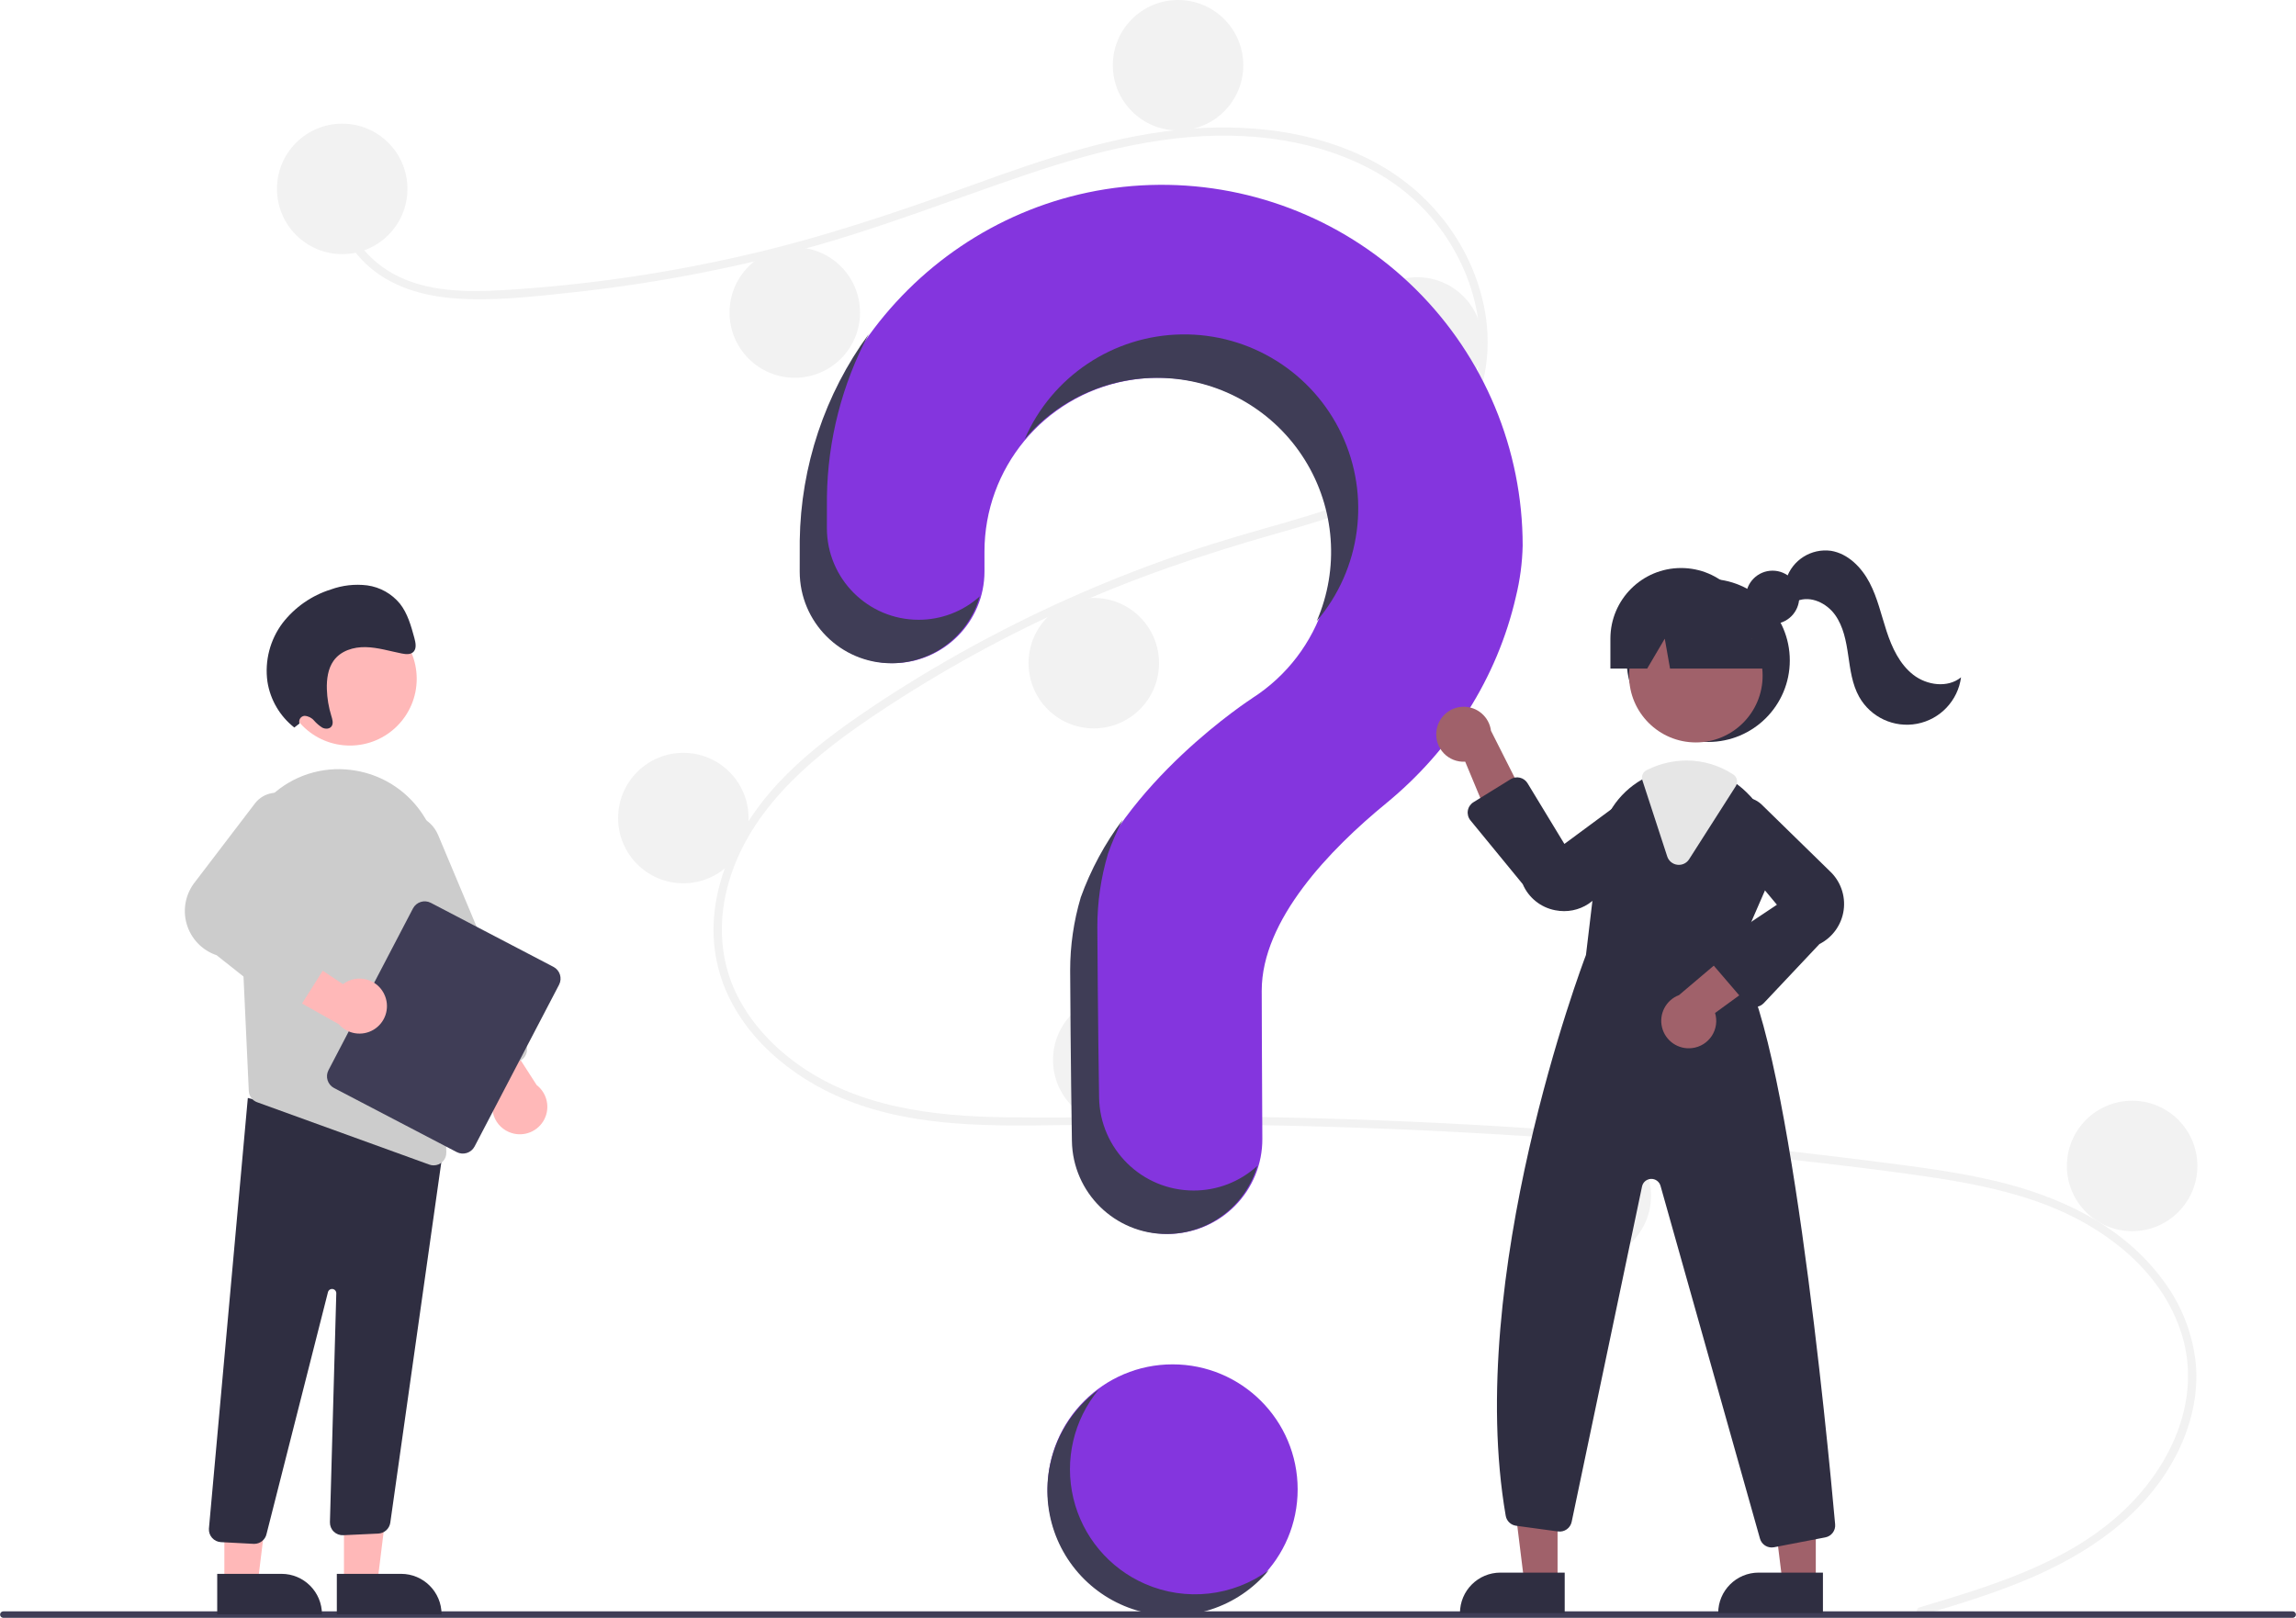
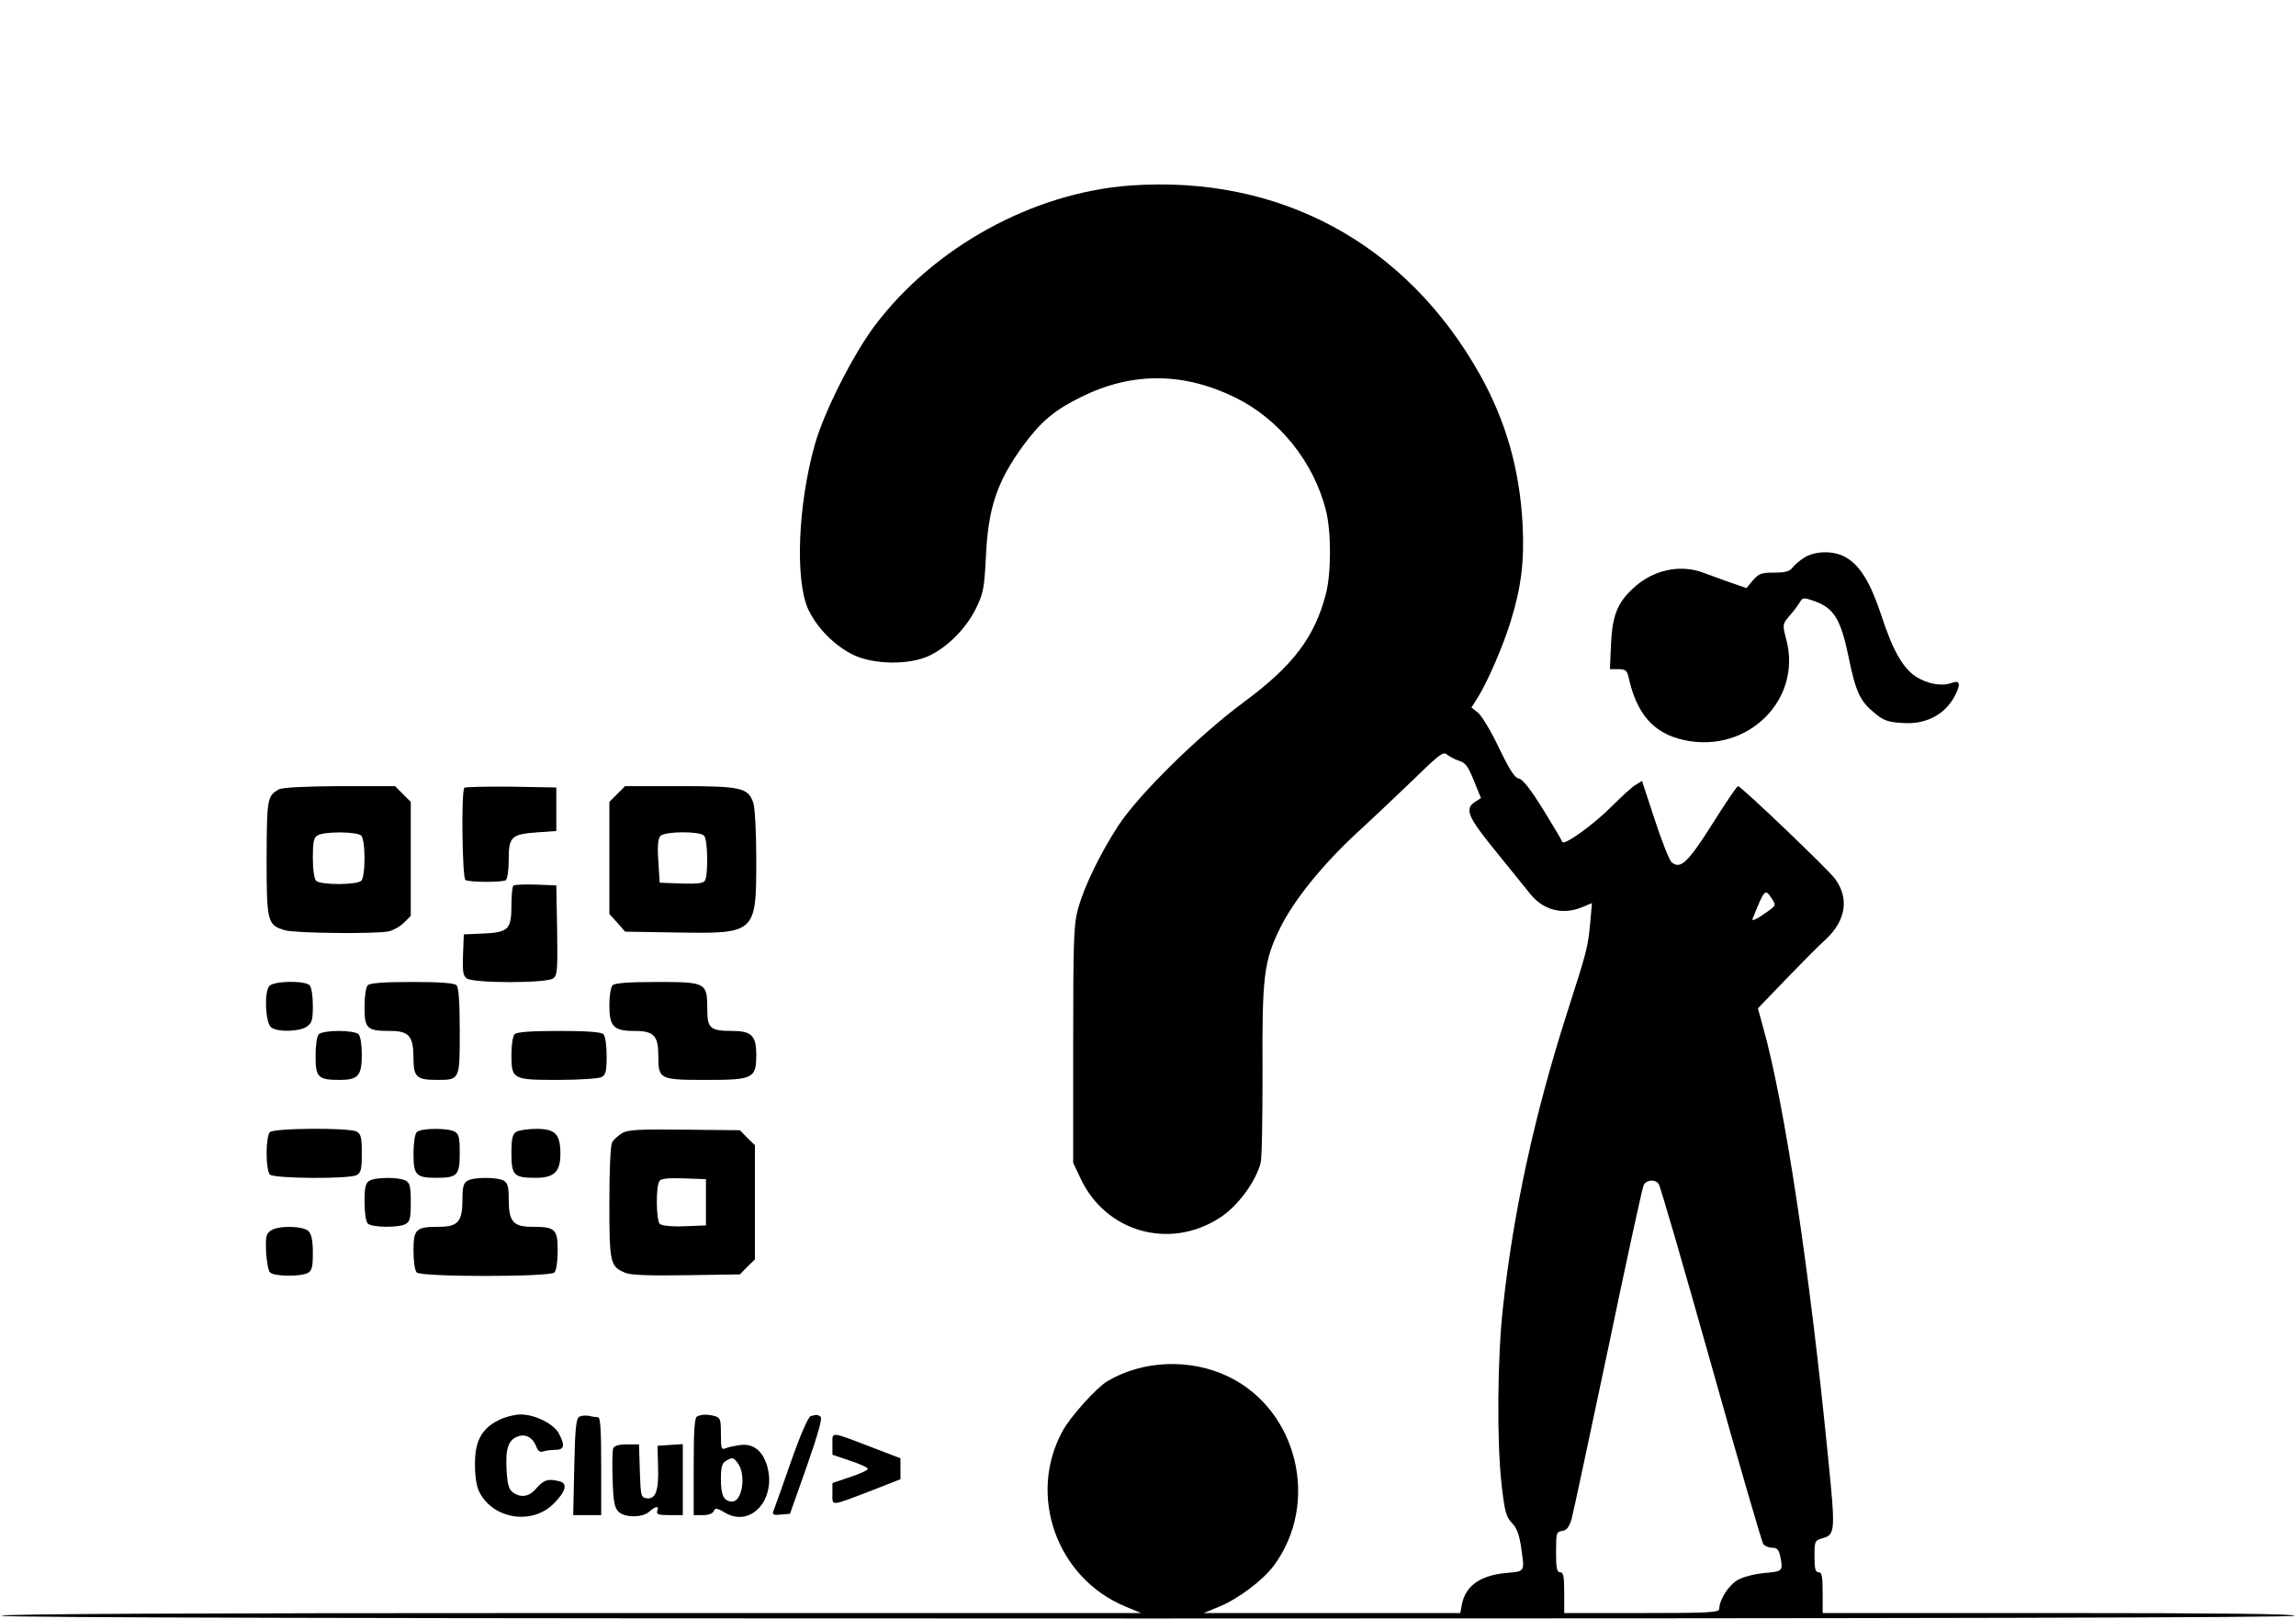
- <svg xmlns="http://www.w3.org/2000/svg" data-name="Layer 1" width="844.675" height="595.262" viewBox="0 0 844.675 595.262">
-   <circle cx="431.393" cy="548" r="46" fill="#8435de" />
-   <path d="M883.862,743.785c25.735-7.729,53.094-15.788,73.503-34.161,18.238-16.418,30.55-41.489,22.995-66.112-7.54-24.572-30.124-40.956-53.442-49.105-13.225-4.622-27.061-7.186-40.891-9.2-15.035-2.19-30.136-3.984-45.23-5.71q-91.677-10.486-184.044-12.811c-30.385-.765-60.764-.747-91.152-.306-27.139.394-55.722.384-80.899-11.151-19.578-8.97-37.348-25.289-42.803-46.734-6.297-24.755,5.318-49.964,21.98-67.892,8.783-9.45,19.047-17.404,29.636-24.717,11.487-7.934,23.375-15.306,35.521-22.188a494.634,494.634,0,0,1,74.767-34.468c12.746-4.634,25.68-8.633,38.728-12.321,11.017-3.115,22.068-6.234,32.716-10.477,20.583-8.204,40.161-22.1,45.395-44.881,4.96-21.591-3.403-45.031-18.065-61.071-16.963-18.557-42.539-26.692-67.06-28.008-27.528-1.478-54.422,5.412-80.297,14.156-27.597,9.326-54.599,20.049-82.778,27.603a556.958,556.958,0,0,1-85.196,15.837c-14.082,1.5-28.59,3.193-42.756,2.045-11.872-.962-23.684-4.454-32.434-12.88-7.503-7.225-11.972-17.154-10.435-27.632.279-1.903,3.17-1.094,2.893.798-1.87,12.755,6.8,24.509,17.484,30.529,12.348,6.958,27.374,6.968,41.122,6.172a537.825,537.825,0,0,0,88.515-12.796c28.593-6.531,56.164-15.866,83.704-25.839,26.156-9.472,52.897-18.716,80.84-20.767,24.246-1.78,49.752,1.752,70.874,14.423,18.564,11.136,32.215,29.707,36.565,51.018,4.25,20.825-1.636,41.785-17.4,56.317-16.321,15.046-38.701,21.479-59.557,27.404-26.452,7.514-52.337,16.298-77.392,27.703a485.824,485.824,0,0,0-72.8,40.928c-22.246,15.202-44.201,34.331-51.237,61.451-3.277,12.633-2.672,26.032,2.812,37.965,4.876,10.61,12.907,19.535,22.262,26.419,22.321,16.424,50.453,19.797,77.414,20.132,30.281.377,60.564-.645,90.855-.148q92.599,1.52,184.819,11.273,23.108,2.446,46.158,5.407c13.822,1.776,27.69,3.541,41.278,6.695,24.162,5.608,47.674,16.392,62.692,36.878a61.319,61.319,0,0,1,11.947,30.446c1.051,11.524-1.77,23.069-6.98,33.321-11.532,22.69-33.134,37.123-56.073,46.605-12.287,5.079-25.032,8.926-37.752,12.746-1.853.557-2.645-2.338-.798-2.893Z" transform="translate(-177.6623 -152.3692)" fill="#f2f2f2" />
-   <circle cx="125.893" cy="69.5" r="24" fill="#f2f2f2" />
-   <circle cx="292.393" cy="115" r="24" fill="#f2f2f2" />
-   <circle cx="433.393" cy="24" r="24" fill="#f2f2f2" />
-   <circle cx="521.393" cy="126" r="24" fill="#f2f2f2" />
-   <circle cx="402.393" cy="244" r="24" fill="#f2f2f2" />
-   <circle cx="251.393" cy="301" r="24" fill="#f2f2f2" />
-   <circle cx="411.393" cy="390" r="24" fill="#f2f2f2" />
-   <circle cx="583.393" cy="440" r="24" fill="#f2f2f2" />
-   <circle cx="784.393" cy="429" r="24" fill="#f2f2f2" />
-   <path d="M604.128,220.373c-71.892.508-130.756,58.93-131.777,130.816-.009.664-.014,5.33-.013,11.434a33.748,33.748,0,0,0,33.744,33.746h0a33.769,33.769,0,0,0,33.761-33.798c-.003-4.152-.006-7.026-.006-7.202a64,64,0,1,1,98.52,53.879l.012.014s-48.028,30.92-62.671,73.335l.012.003a94.004,94.004,0,0,0-3.874,26.768c0,3.725.219,36.321.643,62.778a34.786,34.786,0,0,0,34.79,34.222h0a34.796,34.796,0,0,0,34.794-35.011c-.147-24.229-.227-52.442-.227-54.489,0-26.045,25.125-51.995,45.764-68.917,23.766-19.487,40.868-46.043,47.737-75.999a86.762,86.762,0,0,0,2.499-18.834A132.75,132.75,0,0,0,604.128,220.373Z" transform="translate(-177.6623 -152.3692)" fill="#8435de" />
-   <path d="M1021.147,747.631H178.853a1.191,1.191,0,0,1,0-2.381h842.294a1.191,1.191,0,0,1,0,2.381Z" transform="translate(-177.6623 -152.3692)" fill="#3f3d56" />
-   <circle cx="628.449" cy="242.996" r="30" fill="#2f2e41" />
-   <polygon points="573.012 582.129 560.753 582.129 554.92 534.841 573.015 534.841 573.012 582.129" fill="#a0616a" />
-   <path d="M551.996,578.626h23.644a0,0,0,0,1,0,0v14.887a0,0,0,0,1,0,0H537.109a0,0,0,0,1,0,0v0A14.887,14.887,0,0,1,551.996,578.626Z" fill="#2f2e41" />
-   <polygon points="668.012 582.129 655.753 582.129 649.92 534.841 668.015 534.841 668.012 582.129" fill="#a0616a" />
-   <path d="M646.996,578.626h23.644a0,0,0,0,1,0,0v14.887a0,0,0,0,1,0,0H632.109a0,0,0,0,1,0,0v0A14.887,14.887,0,0,1,646.996,578.626Z" fill="#2f2e41" />
-   <circle cx="623.89" cy="248.61" r="24.561" fill="#a0616a" />
-   <path d="M816.191,504.775l10.99-25.25a31.383,31.383,0,0,0-6.95-35.6,31.873,31.873,0,0,0-3.07-2.67,30.935,30.935,0,0,0-18.99-6.57,32.179,32.179,0,0,0-13.4,2.98c-.36.16-.71.33-1.07.5-.69.33-1.37.69-2.03,1.06a31.678,31.678,0,0,0-15.7,23.88l-4.85,40.64c-1.22,3.19-44.74,118.39-29.52,206.34a4.467,4.467,0,0,0,3.82,3.67l15.43,2.1a4.497,4.497,0,0,0,5.01-3.53l25.89-123.41a3.503,3.503,0,0,1,6.8-.23l36.58,129.78a4.471,4.471,0,0,0,4.31,3.28,5.122,5.122,0,0,0,.87-.08l18.85-3.63a4.471,4.471,0,0,0,3.63-4.81C850.021,682.335,835.301,527.605,816.191,504.775Z" transform="translate(-177.6623 -152.3692)" fill="#2f2e41" />
-   <path d="M706.102,421.419A10.056,10.056,0,0,0,716.696,432.623l13.729,32.992,10.385-15.394-14.629-28.97a10.11,10.11,0,0,0-20.079.169Z" transform="translate(-177.6623 -152.3692)" fill="#a0616a" />
-   <path d="M800.19,537.996a10.056,10.056,0,0,0,8.427-12.913l28.885-21.038-17.39-6.512-24.764,20.977a10.11,10.11,0,0,0,4.842,19.487Z" transform="translate(-177.6623 -152.3692)" fill="#a0616a" />
-   <path d="M753.102,487.61a17.057,17.057,0,0,1-3.298-.325,16.305,16.305,0,0,1-11.948-9.616l-19.234-23.453a4.501,4.501,0,0,1,1.111-6.681l13.684-8.471a4.5,4.5,0,0,1,6.215,1.49l13.556,22.334L779.15,443.702A9.721,9.721,0,0,1,790.46,459.264l-25.912,23.637A16.253,16.253,0,0,1,753.102,487.61Z" transform="translate(-177.6623 -152.3692)" fill="#2f2e41" />
-   <path d="M823.252,522.883c-.035,0-.071,0-.106-.001a4.508,4.508,0,0,1-3.311-1.57l-12.166-14.193a4.5,4.5,0,0,1,.92-6.673l22.781-15.188-20.638-24.812a9.721,9.721,0,0,1,14.887-12.183l25.084,24.513a16.525,16.525,0,0,1-3.675,26.94l-20.501,21.754A4.507,4.507,0,0,1,823.252,522.883Z" transform="translate(-177.6623 -152.3692)" fill="#2f2e41" />
-   <path d="M795.307,470.584a4.632,4.632,0,0,1-.584-.037,4.461,4.461,0,0,1-3.71-3.069l-9.142-28.029a3.083,3.083,0,0,1,1.594-3.725l.297-.14c.269-.128.535-.254.807-.375a32.574,32.574,0,0,1,13.603-3.023,31.327,31.327,0,0,1,17.161,5.157,3.13,3.13,0,0,1,.901,4.294L799.084,468.504A4.455,4.455,0,0,1,795.307,470.584Z" transform="translate(-177.6623 -152.3692)" fill="#e6e6e6" />
-   <circle cx="652.101" cy="219.786" r="9.817" fill="#2f2e41" />
-   <path d="M796.111,361.365h0a26,26,0,0,0-26,26v11h13.529l6.471-11,1.941,11h41.059l-11-11A26,26,0,0,0,796.111,361.365Z" transform="translate(-177.6623 -152.3692)" fill="#2f2e41" />
-   <path d="M834.809,365.431a15.15,15.15,0,0,1,16.481-10.396c6.256,1.046,11.202,6.075,14.149,11.691s4.308,11.903,6.289,17.928,4.791,12.084,9.793,15.984,12.677,4.958,17.59.946a20.118,20.118,0,0,1-37.477,7.181c-2.592-4.612-3.261-10.017-4.03-15.251s-1.767-10.65-4.862-14.94-8.888-7.093-13.804-5.139Z" transform="translate(-177.6623 -152.3692)" fill="#2f2e41" />
-   <path d="M515.609,380.408h0a33.748,33.748,0,0,1-33.744-33.746c-0-6.104.004-10.771.013-11.434a131.507,131.507,0,0,1,15.359-59.909,131.803,131.803,0,0,0-25.359,75.909c-.009.664-.014,5.33-.013,11.434a33.748,33.748,0,0,0,33.744,33.746h0A33.773,33.773,0,0,0,538.097,371.817,33.622,33.622,0,0,1,515.609,380.408Z" transform="translate(-177.6623 -152.3692)" fill="#3f3d56" />
-   <path d="M606.415,291.478a64.004,64.004,0,0,1,55.659,89.413,63.997,63.997,0,1,0-107.426-66.985A63.871,63.871,0,0,1,606.415,291.478Z" transform="translate(-177.6623 -152.3692)" fill="#3f3d56" />
-   <path d="M616.797,590.408h0a34.787,34.787,0,0,1-34.79-34.222c-.423-26.456-.643-59.052-.643-62.778a94.004,94.004,0,0,1,3.874-26.768l-.012-.003a95.069,95.069,0,0,1,5.494-12.701,110.047,110.047,0,0,0-15.494,28.701l.012.003a94.004,94.004,0,0,0-3.874,26.768c0,3.725.219,36.321.643,62.778a34.787,34.787,0,0,0,34.79,34.222h0a34.803,34.803,0,0,0,33.402-25.048A34.66,34.66,0,0,1,616.797,590.408Z" transform="translate(-177.6623 -152.3692)" fill="#3f3d56" />
-   <polygon points="126.541 582.585 138.8 582.584 144.633 535.296 126.538 535.297 126.541 582.585" fill="#ffb8b8" />
-   <path d="M301.576,731.451H340.107a0,0,0,0,1,0,0v14.887a0,0,0,0,1,0,0H316.463A14.887,14.887,0,0,1,301.576,731.451v0A0,0,0,0,1,301.576,731.451Z" transform="translate(464.0541 1325.404) rotate(179.9974)" fill="#2f2e41" />
-   <polygon points="82.541 582.585 94.8 582.584 100.633 535.296 82.538 535.297 82.541 582.585" fill="#ffb8b8" />
-   <path d="M257.576,731.451H296.107a0,0,0,0,1,0,0v14.887a0,0,0,0,1,0,0H272.463A14.887,14.887,0,0,1,257.576,731.451v0A0,0,0,0,1,257.576,731.451Z" transform="translate(376.0541 1325.406) rotate(179.9974)" fill="#2f2e41" />
-   <path d="M270.917,720.411l-11.975-.63a4.673,4.673,0,0,1-4.419-4.967l14.313-158.466,65.911,17.786,6.35-1.732L321.239,712.686a4.696,4.696,0,0,1-4.358,3.945l-12.909.601a4.674,4.674,0,0,1-4.931-4.796l2.339-84.196a1.558,1.558,0,0,0-3.083-.36L275.739,716.692a4.646,4.646,0,0,1-4.569,3.725C271.086,720.418,271.002,720.416,270.917,720.411Z" transform="translate(-177.6623 -152.3692)" fill="#2f2e41" />
-   <circle cx="128.742" cy="249.759" r="24.561" fill="#ffb8b8" />
-   <path d="M265.512,474.287l2.701,58.267.976,21.199a4.642,4.642,0,0,0,3.074,4.175l63.336,22.943a4.477,4.477,0,0,0,1.6.28,4.644,4.644,0,0,0,4.664-4.788L339.266,471.597A36.93,36.93,0,0,0,308.522,435.92c-.613-.093-1.236-.187-1.859-.27a36.249,36.249,0,0,0-29.165,9.441,37.236,37.236,0,0,0-11.986,29.196Z" transform="translate(-177.6623 -152.3692)" fill="#ccc" />
-   <path d="M365.855,569.245a10.064,10.064,0,0,1-5.369-15.227l-21.478-28.56,18.534-1.147,17.554,27.297a10.111,10.111,0,0,1-9.242,17.637Z" transform="translate(-177.6623 -152.3692)" fill="#ffb8b8" />
-   <path d="M350.753,548.85a4.644,4.644,0,0,1-2.541-2.518L315.854,469.237a12.463,12.463,0,1,1,22.984-9.647l32.358,77.095a4.679,4.679,0,0,1-2.5,6.118l-14.365,6.029a4.642,4.642,0,0,1-3.577.017Z" transform="translate(-177.6623 -152.3692)" fill="#ccc" />
-   <path d="M298.508,546.131,329.587,486.622a4.878,4.878,0,0,1,6.575-2.063l45.112,23.56a4.878,4.878,0,0,1,2.063,6.575l-31.079,59.509a4.878,4.878,0,0,1-6.575,2.063L300.571,552.706A4.878,4.878,0,0,1,298.508,546.131Z" transform="translate(-177.6623 -152.3692)" fill="#3f3d56" />
-   <path d="M319.351,518.943a10.064,10.064,0,0,0-15.517-4.46l-29.778-19.754-.051,18.57L302.29,529.21a10.111,10.111,0,0,0,17.06-10.267Z" transform="translate(-177.6623 -152.3692)" fill="#ffb8b8" />
-   <path d="M281.701,523.119l-24.337-19.278a17.163,17.163,0,0,1-7.823-27.135l22.097-28.96a10.096,10.096,0,0,1,17.13,10.284l-17.484,28.6,25.694,12.187a4.674,4.674,0,0,1,1.948,6.72l-10.372,16.414a4.682,4.682,0,0,1-3.167,2.111c-.026.004-.051.008-.077.012A4.696,4.696,0,0,1,281.701,523.119Z" transform="translate(-177.6623 -152.3692)" fill="#ccc" />
-   <path d="M287.845,418.574a2.135,2.135,0,0,1,1.856-2.819,4.93,4.93,0,0,1,3.476,1.715,13.833,13.833,0,0,0,3.071,2.637c1.188.599,2.8.514,3.477-.628.636-1.072.2-2.508-.185-3.753a36.907,36.907,0,0,1-1.63-9.77c-.111-3.7.411-7.562,2.46-10.448,2.644-3.725,7.371-5.139,11.845-5.036s8.875,1.484,13.307,2.357c1.53.301,3.328.456,4.352-.73,1.088-1.261.688-3.301.226-5.004-1.201-4.417-2.475-8.985-5.265-12.552a18.898,18.898,0,0,0-12.061-6.79,28.938,28.938,0,0,0-13.462,1.528,36.096,36.096,0,0,0-17.683,12.319,29.236,29.236,0,0,0-5.578,21.6,26.667,26.667,0,0,0,9.886,16.855Z" transform="translate(-177.6623 -152.3692)" fill="#2f2e41" />
-   <path d="M598.92,735.149a45.994,45.994,0,0,1-17.07-71.489,45.997,45.997,0,1,0,62.569,66.464A45.969,45.969,0,0,1,598.92,735.149Z" transform="translate(-177.6623 -152.3692)" fill="#3f3d56" />
+ <svg xmlns="http://www.w3.org/2000/svg" version="1.0" width="844pt" height="595pt" viewBox="0 0 844 595" preserveAspectRatio="xMidYMid meet">
+   <g transform="translate(0,595) scale(0.1,-0.1)" fill="#000000" stroke="none">
+     <path d="M4155 5268 c-357 -26 -722 -226 -940 -516 -80 -107 -186 -317 -219 -434 -63 -221 -74 -501 -25 -608 33 -70 99 -136 169 -169 74 -34 200 -36 273 -3 68 31 138 101 174 174 28 57 31 75 37 188 8 183 41 280 138 413 65 88 115 130 213 178 186 92 375 91 565 -2 162 -79 289 -237 334 -415 20 -79 20 -229 0 -307 -41 -159 -121 -265 -303 -399 -168 -125 -385 -339 -460 -453 -67 -103 -125 -223 -148 -305 -16 -58 -18 -113 -18 -500 l0 -435 27 -57 c92 -197 326 -264 510 -146 66 41 134 133 152 203 5 17 7 168 7 336 -2 347 5 406 64 526 51 104 157 235 286 354 62 57 158 148 213 201 87 85 102 96 115 84 9 -7 29 -18 45 -23 23 -7 33 -21 54 -73 l26 -64 -22 -14 c-39 -26 -27 -55 76 -181 53 -66 110 -136 126 -156 48 -61 120 -80 192 -50 l36 15 -7 -78 c-8 -86 -12 -99 -85 -327 -119 -372 -197 -729 -235 -1080 -21 -185 -23 -501 -5 -654 11 -99 17 -118 37 -139 18 -18 27 -42 34 -86 14 -98 17 -92 -57 -99 -93 -9 -146 -47 -160 -114 l-6 -33 -472 0 -471 0 58 24 c70 29 160 97 200 151 169 229 88 569 -165 693 -141 69 -317 62 -448 -16 -39 -23 -137 -132 -164 -183 -130 -237 -21 -541 231 -645 l58 -24 -2098 0 c-1396 0 -2096 -3 -2092 -10 4 -7 1420 -10 4215 -10 2795 0 4211 3 4215 10 4 7 -287 10 -864 10 l-871 0 0 75 c0 60 -3 75 -15 75 -12 0 -15 13 -15 59 0 57 1 58 33 67 43 13 44 29 17 296 -68 690 -160 1301 -239 1582 l-19 69 101 105 c56 58 123 126 150 150 73 69 85 151 32 222 -26 35 -345 340 -356 340 -4 0 -47 -63 -95 -140 -90 -142 -117 -167 -149 -140 -8 6 -36 76 -62 156 l-47 143 -26 -16 c-14 -9 -52 -44 -85 -77 -66 -67 -176 -146 -182 -131 -2 6 -34 60 -71 120 -46 74 -75 111 -89 113 -15 2 -34 32 -73 113 -29 61 -64 119 -77 129 l-24 19 24 38 c35 56 92 187 120 278 39 126 51 221 44 358 -11 203 -62 381 -158 552 -272 482 -736 732 -1284 693z m2359 -2623 c16 -24 15 -25 -31 -56 -25 -18 -44 -26 -41 -18 45 112 46 114 72 74z m-417 -1047 c6 -7 92 -305 193 -663 100 -357 187 -656 192 -662 6 -7 21 -13 33 -13 17 0 24 -7 29 -31 11 -55 10 -56 -60 -62 -39 -4 -79 -15 -99 -27 -32 -20 -65 -72 -65 -104 0 -14 -31 -16 -285 -16 l-285 0 0 75 c0 60 -3 75 -15 75 -12 0 -15 15 -15 74 0 70 1 75 23 78 16 2 25 14 34 43 6 22 66 303 134 625 67 322 126 593 131 603 10 20 41 23 55 5z" />
+     <path d="M6634 3901 c-18 -11 -38 -28 -45 -38 -11 -14 -27 -18 -67 -18 -47 0 -57 -4 -78 -28 l-24 -29 -58 20 c-31 11 -77 28 -102 37 -85 32 -187 9 -258 -59 -57 -53 -75 -100 -80 -203 l-4 -93 31 0 c25 0 32 -5 37 -27 30 -139 93 -210 206 -234 232 -50 434 149 374 371 -14 54 -14 55 12 86 15 17 32 39 38 50 11 18 14 18 54 4 71 -25 97 -67 125 -204 27 -132 43 -165 98 -209 31 -26 49 -32 101 -35 86 -6 156 31 192 100 23 44 19 59 -13 47 -36 -13 -89 -3 -131 24 -48 32 -85 98 -126 224 -40 120 -77 182 -129 213 -42 26 -112 26 -153 1z" />
+     <path d="M1025 3048 c-43 -24 -44 -35 -45 -253 0 -236 3 -246 68 -265 40 -11 330 -14 381 -4 17 4 42 18 56 32 l25 25 0 209 0 210 -29 29 -29 29 -204 0 c-134 -1 -210 -5 -223 -12z m303 -170 c7 -7 12 -41 12 -83 0 -42 -5 -76 -12 -83 -7 -7 -41 -12 -83 -12 -42 0 -76 5 -83 12 -7 7 -12 41 -12 85 0 58 3 74 18 82 24 15 145 14 160 -1z" />
+     <path d="M1707 3054 c-12 -12 -8 -332 4 -339 14 -9 134 -9 148 -1 6 4 11 36 11 75 0 85 9 94 104 101 l71 5 0 80 0 80 -166 3 c-91 1 -168 -1 -172 -4z" />
+     <path d="M2269 3031 l-29 -29 0 -206 0 -206 29 -32 29 -33 184 -3 c297 -5 298 -5 298 269 0 103 -5 189 -11 208 -19 55 -45 61 -269 61 l-202 0 -29 -29z m319 -153 c14 -14 16 -146 3 -166 -5 -9 -30 -12 -87 -10 l-79 3 -5 79 c-4 58 -1 83 8 93 17 17 143 18 160 1z" />
+     <path d="M1887 2694 c-4 -4 -7 -37 -7 -74 0 -87 -12 -98 -105 -102 l-70 -3 -3 -75 c-2 -62 0 -77 14 -87 25 -18 293 -18 317 0 16 11 17 31 15 177 l-3 165 -75 3 c-42 1 -79 0 -83 -4z" />
+     <path d="M990 2325 c-20 -24 -14 -137 7 -152 23 -18 104 -16 131 3 19 13 22 24 22 78 0 35 -5 67 -12 74 -18 18 -133 16 -148 -3z" />
+     <path d="M1352 2328 c-7 -7 -12 -40 -12 -80 0 -80 9 -88 94 -88 70 0 86 -19 86 -102 0 -67 12 -78 85 -78 86 0 85 -1 85 178 0 110 -4 162 -12 170 -8 8 -59 12 -163 12 -104 0 -155 -4 -163 -12z" />
+     <path d="M2252 2328 c-7 -7 -12 -39 -12 -73 0 -79 15 -95 92 -95 72 0 88 -17 88 -93 0 -85 5 -87 176 -87 173 0 184 5 184 93 0 70 -18 87 -89 87 -80 0 -91 10 -91 78 0 100 -4 102 -184 102 -105 0 -156 -4 -164 -12z" />
+     <path d="M1172 2148 c-7 -7 -12 -40 -12 -80 0 -79 9 -88 89 -88 68 0 81 15 81 94 0 35 -5 67 -12 74 -7 7 -39 12 -73 12 -34 0 -66 -5 -73 -12z" />
+     <path d="M1892 2148 c-7 -7 -12 -39 -12 -74 0 -92 3 -94 171 -94 78 0 149 5 160 10 16 9 19 22 19 78 0 40 -5 73 -12 80 -8 8 -59 12 -163 12 -104 0 -155 -4 -163 -12z" />
+     <path d="M992 1788 c-7 -7 -12 -40 -12 -78 0 -38 5 -71 12 -78 15 -15 291 -17 319 -2 16 9 19 22 19 80 0 58 -3 71 -19 80 -28 15 -304 13 -319 -2z" />
+     <path d="M1532 1788 c-7 -7 -12 -40 -12 -80 0 -78 9 -88 85 -88 76 0 85 10 85 90 0 58 -3 71 -19 80 -27 14 -124 13 -139 -2z" />
+     <path d="M1898 1789 c-14 -8 -18 -24 -18 -79 0 -81 9 -90 89 -90 68 0 91 22 91 88 0 73 -19 92 -88 92 -31 0 -65 -5 -74 -11z" />
+     <path d="M2288 1785 c-15 -9 -32 -24 -38 -35 -6 -11 -10 -102 -10 -222 0 -222 3 -234 58 -257 20 -9 89 -11 225 -9 l197 3 27 28 28 27 0 210 0 210 -28 27 -27 28 -203 2 c-165 2 -207 0 -229 -12z m307 -255 l0 -85 -78 -3 c-45 -2 -84 2 -91 8 -14 11 -16 136 -2 158 5 9 31 12 89 10 l82 -3 0 -85z" />
+     <path d="M1358 1609 c-14 -8 -18 -24 -18 -77 0 -40 5 -73 12 -80 15 -15 112 -16 139 -2 16 9 19 22 19 80 0 58 -3 71 -19 80 -25 13 -111 13 -133 -1z" />
+     <path d="M1718 1609 c-14 -8 -18 -23 -18 -67 0 -83 -16 -102 -86 -102 -85 0 -94 -8 -94 -88 0 -40 5 -73 12 -80 17 -17 489 -17 506 0 7 7 12 40 12 80 0 80 -9 88 -94 88 -70 0 -86 19 -86 102 0 46 -4 59 -19 68 -25 13 -111 13 -133 -1z" />
+     <path d="M995 1426 c-17 -12 -19 -24 -17 -77 2 -35 8 -69 14 -76 13 -16 111 -17 139 -3 16 9 19 22 19 75 0 44 -5 68 -16 79 -20 20 -113 21 -139 2z" />
+     <path d="M1833 729 c-63 -31 -88 -78 -87 -164 0 -45 6 -81 17 -102 52 -99 195 -120 273 -40 44 44 51 73 22 81 -42 11 -59 6 -85 -24 -27 -33 -58 -38 -88 -16 -15 11 -20 30 -23 84 -4 76 6 108 41 121 28 11 55 -3 68 -36 6 -17 14 -23 25 -19 9 3 29 6 45 6 33 0 37 15 14 59 -18 36 -88 71 -141 71 -21 0 -58 -9 -81 -21z" />
+     <path d="M2130 742 c-12 -6 -16 -39 -19 -184 l-4 -178 52 0 51 0 0 180 c0 137 -3 180 -12 180 -7 0 -22 2 -33 5 -11 2 -27 1 -35 -3z" />
+     <path d="M2563 743 c-10 -3 -13 -50 -13 -184 l0 -179 34 0 c21 0 36 6 40 15 4 12 11 12 41 -6 94 -56 188 47 156 168 -16 58 -50 86 -98 81 -21 -3 -46 -8 -55 -12 -16 -7 -18 -2 -18 52 0 53 -2 60 -22 66 -26 7 -48 7 -65 -1z m151 -175 c29 -42 14 -138 -22 -138 -31 0 -42 22 -42 82 0 44 4 59 18 67 24 15 29 14 46 -11z" />
+     <path d="M2980 744 c-9 -3 -38 -69 -74 -172 -32 -92 -61 -173 -64 -180 -3 -10 4 -13 29 -10 l33 3 62 175 c42 121 58 177 50 182 -12 8 -12 8 -36 2z" />
+     <path d="M3060 641 l0 -39 65 -22 c36 -12 65 -25 65 -30 0 -5 -29 -18 -65 -30 l-65 -22 0 -39 c0 -47 -11 -48 148 13 l102 40 0 38 0 39 -102 39 c-159 61 -148 60 -148 13z" />
+     <path d="M2254 625 c-3 -8 -4 -59 -2 -114 2 -79 7 -104 21 -118 23 -23 89 -23 114 0 24 21 37 22 29 2 -4 -12 4 -15 44 -15 l50 0 0 131 0 130 -47 -3 -46 -3 2 -77 c3 -88 -9 -121 -42 -116 -21 3 -22 9 -25 101 l-3 97 -45 0 c-30 0 -46 -5 -50 -15z" />
+   </g>
</svg>
